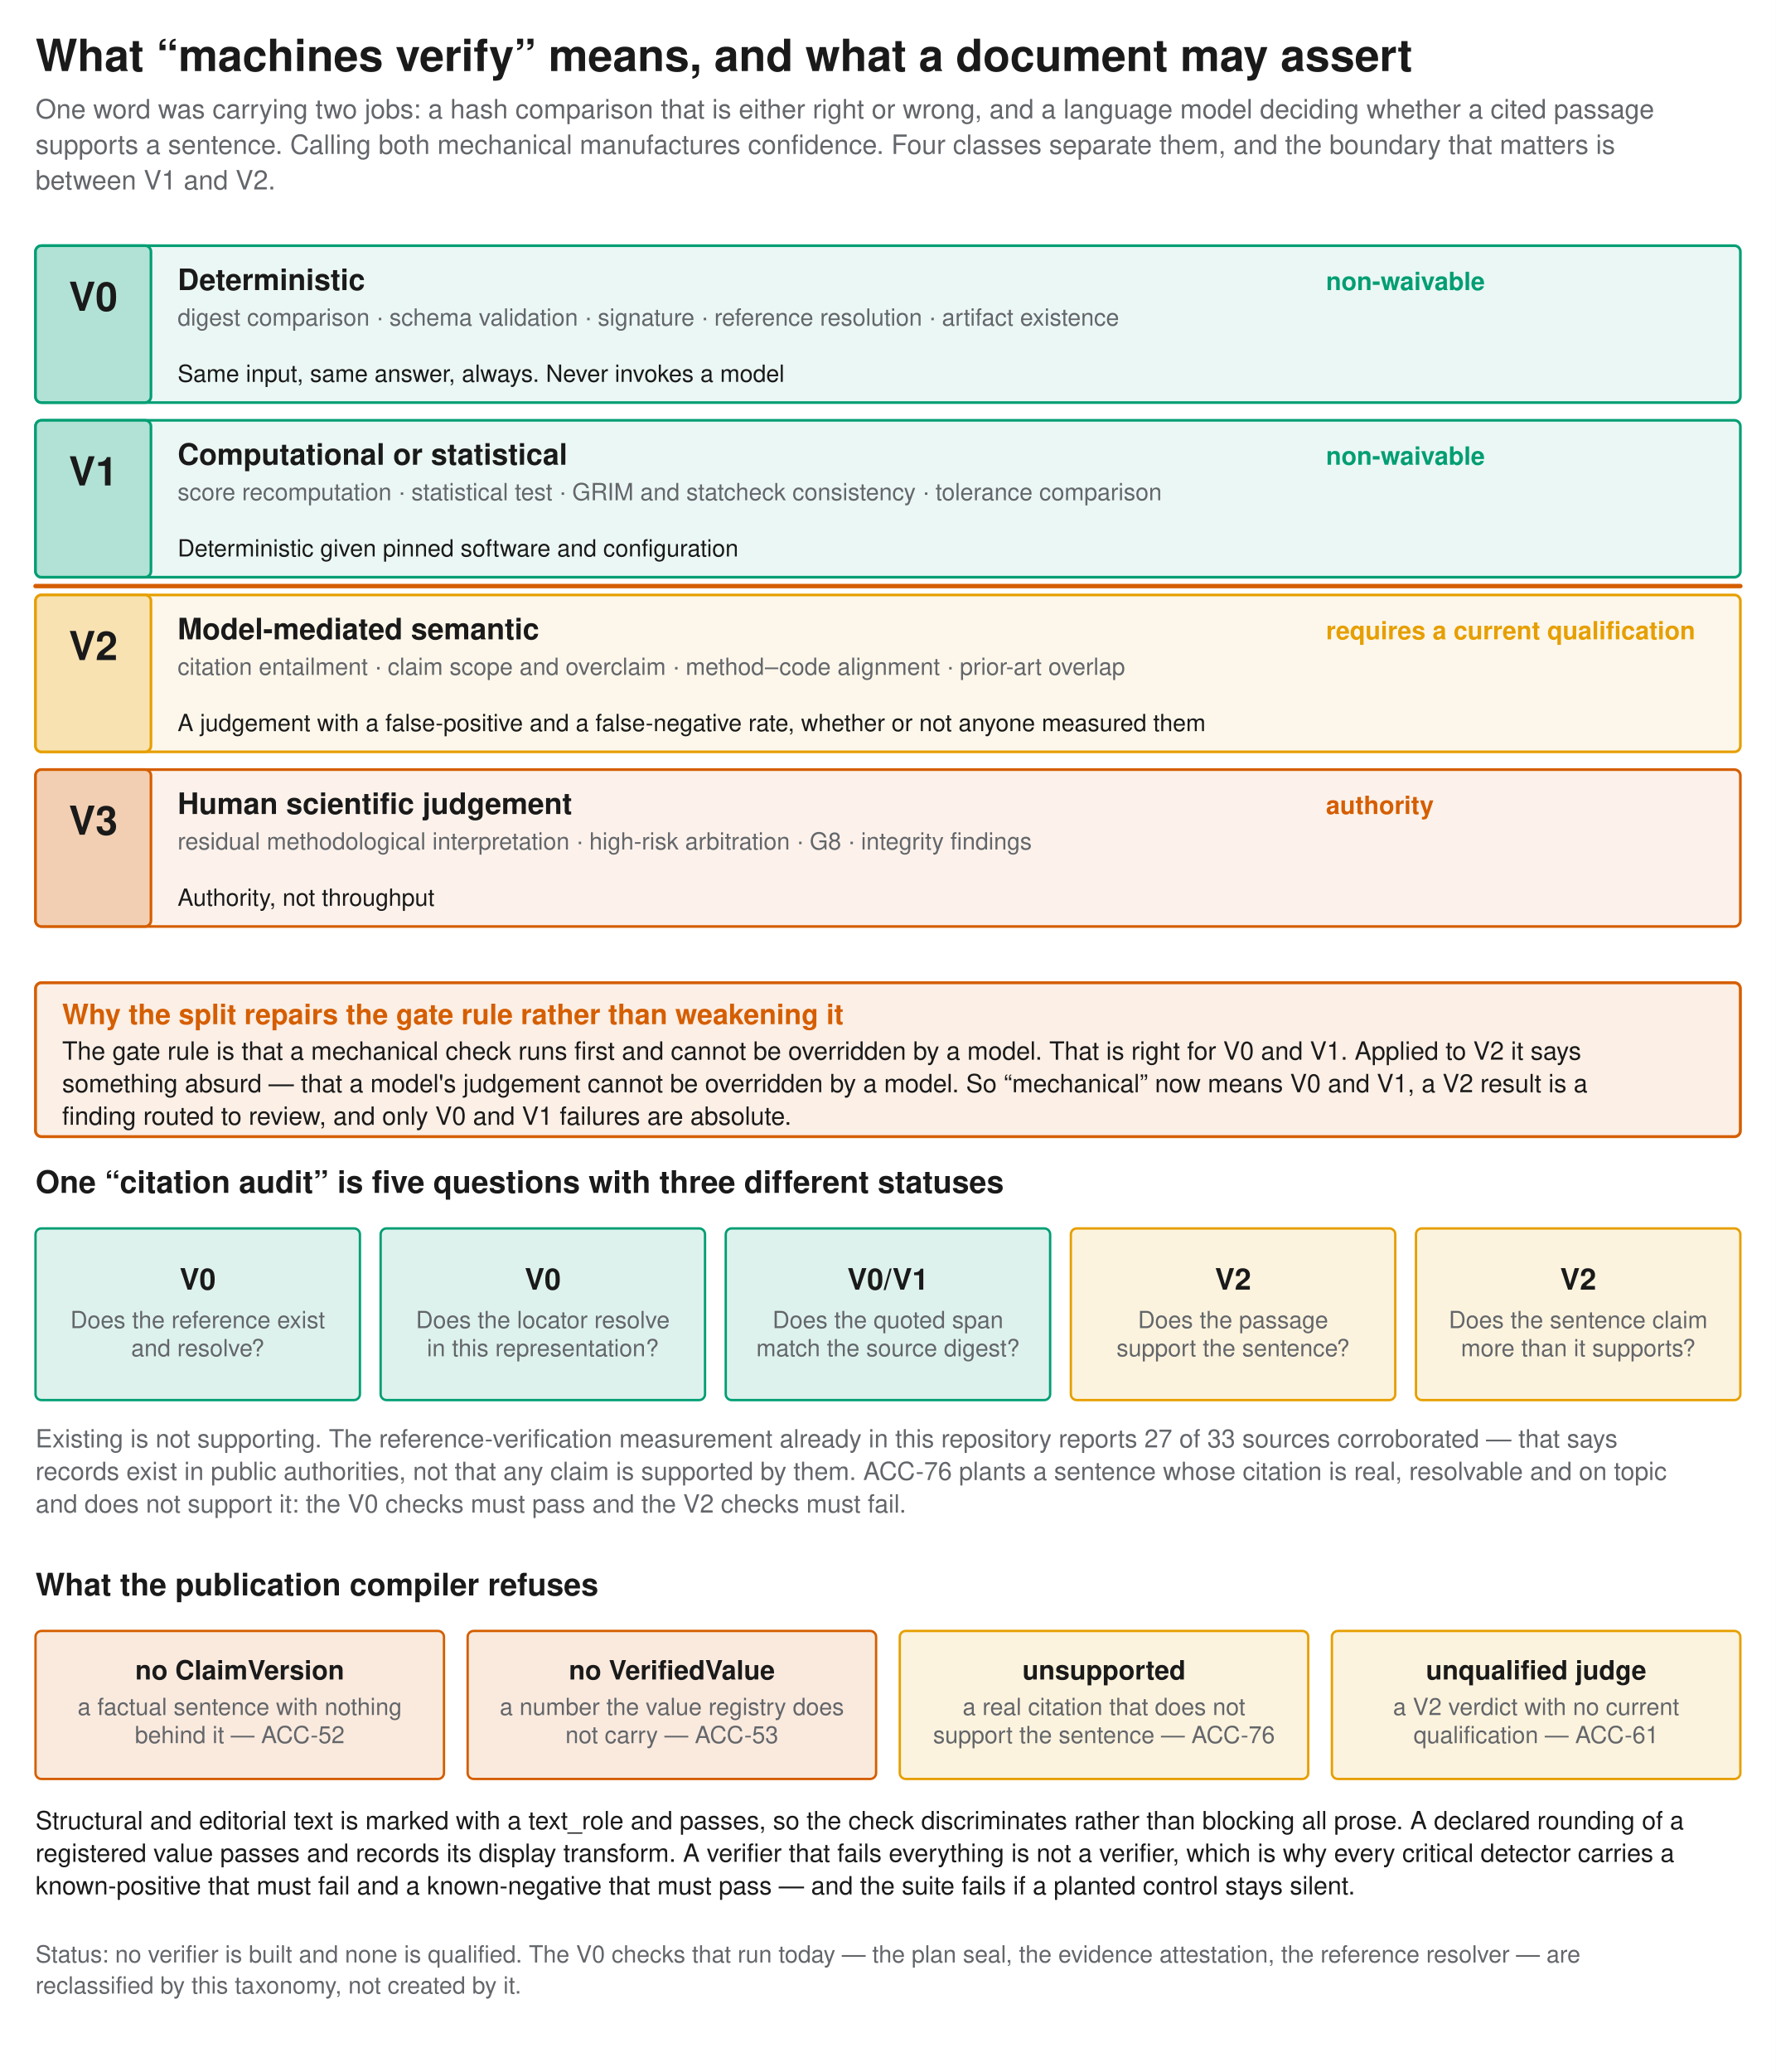
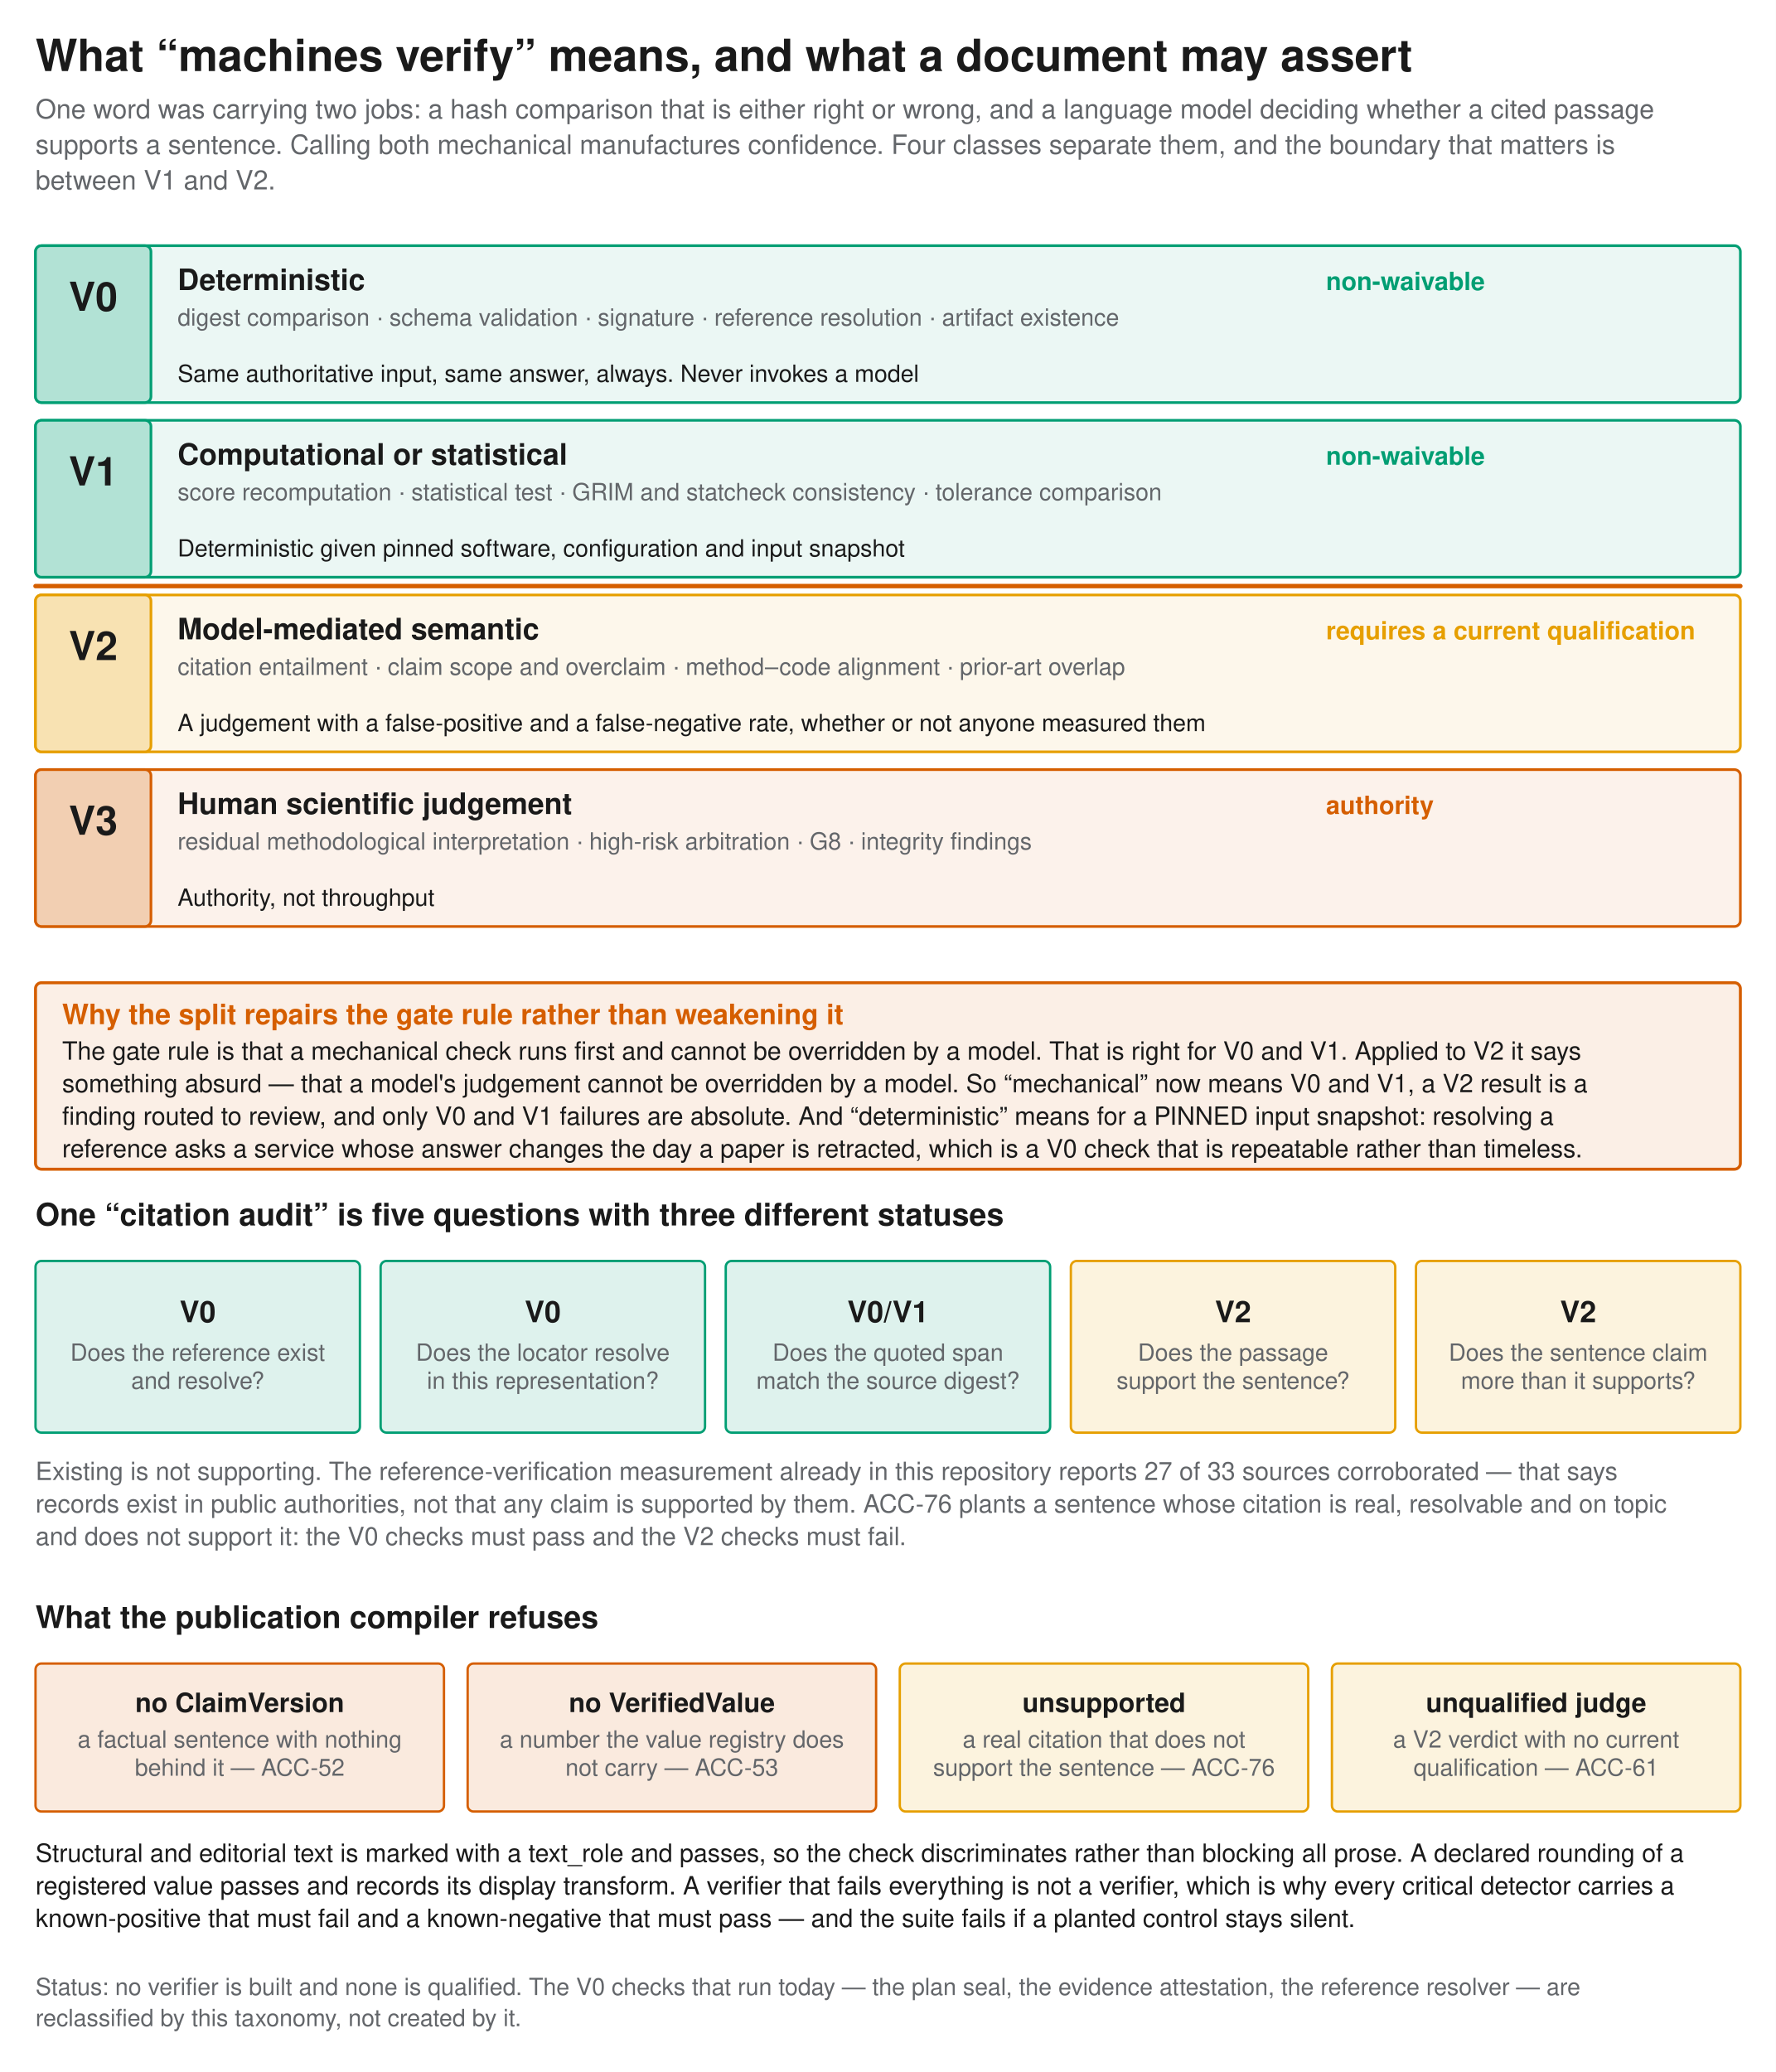
<svg xmlns="http://www.w3.org/2000/svg" viewBox="0 0 1200 1400" width="100%" role="img">
  <defs>
    <marker id="arrow" viewBox="0 0 10 10" refX="9" refY="5" markerWidth="7" markerHeight="7" orient="auto-start-reverse">
      <path d="M 0 1 L 9 5 L 0 9 z" fill="context-stroke" />
    </marker>
    <marker id="arrowsm" viewBox="0 0 10 10" refX="9" refY="5" markerWidth="5.5" markerHeight="5.5" orient="auto-start-reverse">
      <path d="M 0 1.5 L 9 5 L 0 8.5 z" fill="context-stroke" />
    </marker>
    <pattern id="hatch" width="7" height="7" patternTransform="rotate(45)" patternUnits="userSpaceOnUse">
      <line x1="0" y1="0" x2="0" y2="7" stroke="#C8C8C8" stroke-width="2.2" />
    </pattern>
  </defs>
  <rect width="1200" height="1400" fill="#FFFFFF" />
  <text x="24.0" y="48.0" font-family="Helvetica, Arial, 'Liberation Sans', 'DejaVu Sans', sans-serif" font-size="30" font-weight="700" font-style="normal" fill="#1A1A1A" text-anchor="start">What “machines verify” means, and what a document may assert</text>
  <text x="24.0" y="80.0" font-family="Helvetica, Arial, 'Liberation Sans', 'DejaVu Sans', sans-serif" font-size="18" font-weight="400" font-style="normal" fill="#63666A" text-anchor="start">One word was carrying two jobs: a hash comparison that is either right or wrong, and a language model deciding whether a cited passage</text>
  <text x="24.0" y="104.0" font-family="Helvetica, Arial, 'Liberation Sans', 'DejaVu Sans', sans-serif" font-size="18" font-weight="400" font-style="normal" fill="#63666A" text-anchor="start">supports a sentence. Calling both mechanical manufactures confidence. Four classes separate them, and the boundary that matters is</text>
  <text x="24.0" y="128.0" font-family="Helvetica, Arial, 'Liberation Sans', 'DejaVu Sans', sans-serif" font-size="18" font-weight="400" font-style="normal" fill="#63666A" text-anchor="start">between V1 and V2.</text>
  <rect x="24.0" y="166.0" width="1152.0" height="106.0" rx="4" fill="#ebf7f4" stroke="#009E73" stroke-width="1.8" />
  <rect x="24.0" y="166.0" width="78.0" height="106.0" rx="4" fill="#b2e2d5" stroke="#009E73" stroke-width="1.8" />
  <text x="63.0" y="210.0" font-family="Helvetica, Arial, 'Liberation Sans', 'DejaVu Sans', sans-serif" font-size="27" font-weight="700" font-style="normal" fill="#1A1A1A" text-anchor="middle">V0</text>
  <text x="120.0" y="196.0" font-family="Helvetica, Arial, 'Liberation Sans', 'DejaVu Sans', sans-serif" font-size="20" font-weight="700" font-style="normal" fill="#1A1A1A" text-anchor="start">Deterministic</text>
  <text x="120.0" y="220.0" font-family="Helvetica, Arial, 'Liberation Sans', 'DejaVu Sans', sans-serif" font-size="16" font-weight="400" font-style="normal" fill="#63666A" text-anchor="start">digest comparison · schema validation · signature · reference resolution · artifact existence</text>
-   <text x="120.0" y="258.0" font-family="Helvetica, Arial, 'Liberation Sans', 'DejaVu Sans', sans-serif" font-size="16" font-weight="400" font-style="normal" fill="#1A1A1A" text-anchor="start">Same input, same answer, always. Never invokes a model</text>
+   <text x="120.0" y="258.0" font-family="Helvetica, Arial, 'Liberation Sans', 'DejaVu Sans', sans-serif" font-size="16" font-weight="400" font-style="normal" fill="#1A1A1A" text-anchor="start">Same authoritative input, same answer, always. Never invokes a model</text>
  <text x="896.0" y="196.0" font-family="Helvetica, Arial, 'Liberation Sans', 'DejaVu Sans', sans-serif" font-size="17" font-weight="700" font-style="normal" fill="#009E73" text-anchor="start">non-waivable</text>
  <rect x="24.0" y="284.0" width="1152.0" height="106.0" rx="4" fill="#ebf7f4" stroke="#009E73" stroke-width="1.8" />
  <rect x="24.0" y="284.0" width="78.0" height="106.0" rx="4" fill="#b2e2d5" stroke="#009E73" stroke-width="1.8" />
  <text x="63.0" y="328.0" font-family="Helvetica, Arial, 'Liberation Sans', 'DejaVu Sans', sans-serif" font-size="27" font-weight="700" font-style="normal" fill="#1A1A1A" text-anchor="middle">V1</text>
  <text x="120.0" y="314.0" font-family="Helvetica, Arial, 'Liberation Sans', 'DejaVu Sans', sans-serif" font-size="20" font-weight="700" font-style="normal" fill="#1A1A1A" text-anchor="start">Computational or statistical</text>
  <text x="120.0" y="338.0" font-family="Helvetica, Arial, 'Liberation Sans', 'DejaVu Sans', sans-serif" font-size="16" font-weight="400" font-style="normal" fill="#63666A" text-anchor="start">score recomputation · statistical test · GRIM and statcheck consistency · tolerance comparison</text>
-   <text x="120.0" y="376.0" font-family="Helvetica, Arial, 'Liberation Sans', 'DejaVu Sans', sans-serif" font-size="16" font-weight="400" font-style="normal" fill="#1A1A1A" text-anchor="start">Deterministic given pinned software and configuration</text>
+   <text x="120.0" y="376.0" font-family="Helvetica, Arial, 'Liberation Sans', 'DejaVu Sans', sans-serif" font-size="16" font-weight="400" font-style="normal" fill="#1A1A1A" text-anchor="start">Deterministic given pinned software, configuration and input snapshot</text>
  <text x="896.0" y="314.0" font-family="Helvetica, Arial, 'Liberation Sans', 'DejaVu Sans', sans-serif" font-size="17" font-weight="700" font-style="normal" fill="#009E73" text-anchor="start">non-waivable</text>
  <path d="M 24 396 L 1176 396" fill="none" stroke="#D55E00" stroke-width="3.0" stroke-linecap="round" stroke-linejoin="round" />
  <text x="1176.0" y="416.0" font-family="Helvetica, Arial, 'Liberation Sans', 'DejaVu Sans', sans-serif" font-size="17" font-weight="700" font-style="normal" fill="#D55E00" text-anchor="end">certain  ·  above this line          has an error rate  ·  below it</text>
  <rect x="24.0" y="402.0" width="1152.0" height="106.0" rx="4" fill="#fdf7eb" stroke="#E69F00" stroke-width="1.8" />
  <rect x="24.0" y="402.0" width="78.0" height="106.0" rx="4" fill="#f8e2b2" stroke="#E69F00" stroke-width="1.8" />
  <text x="63.0" y="446.0" font-family="Helvetica, Arial, 'Liberation Sans', 'DejaVu Sans', sans-serif" font-size="27" font-weight="700" font-style="normal" fill="#1A1A1A" text-anchor="middle">V2</text>
  <text x="120.0" y="432.0" font-family="Helvetica, Arial, 'Liberation Sans', 'DejaVu Sans', sans-serif" font-size="20" font-weight="700" font-style="normal" fill="#1A1A1A" text-anchor="start">Model-mediated semantic</text>
  <text x="120.0" y="456.0" font-family="Helvetica, Arial, 'Liberation Sans', 'DejaVu Sans', sans-serif" font-size="16" font-weight="400" font-style="normal" fill="#63666A" text-anchor="start">citation entailment · claim scope and overclaim · method–code alignment · prior-art overlap</text>
  <text x="120.0" y="494.0" font-family="Helvetica, Arial, 'Liberation Sans', 'DejaVu Sans', sans-serif" font-size="16" font-weight="400" font-style="normal" fill="#1A1A1A" text-anchor="start">A judgement with a false-positive and a false-negative rate, whether or not anyone measured them</text>
  <text x="896.0" y="432.0" font-family="Helvetica, Arial, 'Liberation Sans', 'DejaVu Sans', sans-serif" font-size="17" font-weight="700" font-style="normal" fill="#E69F00" text-anchor="start">requires a current qualification</text>
  <rect x="24.0" y="520.0" width="1152.0" height="106.0" rx="4" fill="#fcf2eb" stroke="#D55E00" stroke-width="1.8" />
  <rect x="24.0" y="520.0" width="78.0" height="106.0" rx="4" fill="#f2cfb2" stroke="#D55E00" stroke-width="1.8" />
  <text x="63.0" y="564.0" font-family="Helvetica, Arial, 'Liberation Sans', 'DejaVu Sans', sans-serif" font-size="27" font-weight="700" font-style="normal" fill="#1A1A1A" text-anchor="middle">V3</text>
  <text x="120.0" y="550.0" font-family="Helvetica, Arial, 'Liberation Sans', 'DejaVu Sans', sans-serif" font-size="20" font-weight="700" font-style="normal" fill="#1A1A1A" text-anchor="start">Human scientific judgement</text>
  <text x="120.0" y="574.0" font-family="Helvetica, Arial, 'Liberation Sans', 'DejaVu Sans', sans-serif" font-size="16" font-weight="400" font-style="normal" fill="#63666A" text-anchor="start">residual methodological interpretation · high-risk arbitration · G8 · integrity findings</text>
  <text x="120.0" y="612.0" font-family="Helvetica, Arial, 'Liberation Sans', 'DejaVu Sans', sans-serif" font-size="16" font-weight="400" font-style="normal" fill="#1A1A1A" text-anchor="start">Authority, not throughput</text>
  <text x="896.0" y="550.0" font-family="Helvetica, Arial, 'Liberation Sans', 'DejaVu Sans', sans-serif" font-size="17" font-weight="700" font-style="normal" fill="#D55E00" text-anchor="start">authority</text>
-   <rect x="24.0" y="664.0" width="1152.0" height="104.0" rx="4" fill="#fbefe6" stroke="#D55E00" stroke-width="2.0" />
+   <rect x="24.0" y="664.0" width="1152.0" height="126.0" rx="4" fill="#fbefe6" stroke="#D55E00" stroke-width="2.0" />
  <text x="42.0" y="692.0" font-family="Helvetica, Arial, 'Liberation Sans', 'DejaVu Sans', sans-serif" font-size="19" font-weight="700" font-style="normal" fill="#D55E00" text-anchor="start">Why the split repairs the gate rule rather than weakening it</text>
  <text x="42.0" y="716.0" font-family="Helvetica, Arial, 'Liberation Sans', 'DejaVu Sans', sans-serif" font-size="17" font-weight="400" font-style="normal" fill="#1A1A1A" text-anchor="start">The gate rule is that a mechanical check runs first and cannot be overridden by a model. That is right for V0 and V1. Applied to V2 it says</text>
  <text x="42.0" y="738.0" font-family="Helvetica, Arial, 'Liberation Sans', 'DejaVu Sans', sans-serif" font-size="17" font-weight="400" font-style="normal" fill="#1A1A1A" text-anchor="start">something absurd — that a model's judgement cannot be overridden by a model. So “mechanical” now means V0 and V1, a V2 result is a</text>
-   <text x="42.0" y="760.0" font-family="Helvetica, Arial, 'Liberation Sans', 'DejaVu Sans', sans-serif" font-size="17" font-weight="400" font-style="normal" fill="#1A1A1A" text-anchor="start">finding routed to review, and only V0 and V1 failures are absolute.</text>
-   <text x="24.0" y="806.0" font-family="Helvetica, Arial, 'Liberation Sans', 'DejaVu Sans', sans-serif" font-size="21" font-weight="700" font-style="normal" fill="#1A1A1A" text-anchor="start">One “citation audit” is five questions with three different statuses</text>
-   <rect x="24.0" y="830.0" width="219.2" height="116.0" rx="4" fill="#def2ed" stroke="#009E73" stroke-width="1.6" />
-   <text x="133.6" y="871.4" font-family="Helvetica, Arial, 'Liberation Sans', 'DejaVu Sans', sans-serif" font-size="20" font-weight="600" font-style="normal" fill="#1A1A1A" text-anchor="middle">V0</text>
-   <text x="133.6" y="897.4" font-family="Helvetica, Arial, 'Liberation Sans', 'DejaVu Sans', sans-serif" font-size="16" font-weight="400" font-style="normal" fill="#63666A" text-anchor="middle">Does the reference exist</text>
-   <text x="133.6" y="916.4" font-family="Helvetica, Arial, 'Liberation Sans', 'DejaVu Sans', sans-serif" font-size="16" font-weight="400" font-style="normal" fill="#63666A" text-anchor="middle">and resolve?</text>
-   <rect x="257.2" y="830.0" width="219.2" height="116.0" rx="4" fill="#def2ed" stroke="#009E73" stroke-width="1.6" />
-   <text x="366.8" y="871.4" font-family="Helvetica, Arial, 'Liberation Sans', 'DejaVu Sans', sans-serif" font-size="20" font-weight="600" font-style="normal" fill="#1A1A1A" text-anchor="middle">V0</text>
-   <text x="366.8" y="897.4" font-family="Helvetica, Arial, 'Liberation Sans', 'DejaVu Sans', sans-serif" font-size="16" font-weight="400" font-style="normal" fill="#63666A" text-anchor="middle">Does the locator resolve</text>
-   <text x="366.8" y="916.4" font-family="Helvetica, Arial, 'Liberation Sans', 'DejaVu Sans', sans-serif" font-size="16" font-weight="400" font-style="normal" fill="#63666A" text-anchor="middle">in this representation?</text>
-   <rect x="490.4" y="830.0" width="219.2" height="116.0" rx="4" fill="#def2ed" stroke="#009E73" stroke-width="1.6" />
-   <text x="600.0" y="871.4" font-family="Helvetica, Arial, 'Liberation Sans', 'DejaVu Sans', sans-serif" font-size="20" font-weight="600" font-style="normal" fill="#1A1A1A" text-anchor="middle">V0/V1</text>
-   <text x="600.0" y="897.4" font-family="Helvetica, Arial, 'Liberation Sans', 'DejaVu Sans', sans-serif" font-size="16" font-weight="400" font-style="normal" fill="#63666A" text-anchor="middle">Does the quoted span</text>
-   <text x="600.0" y="916.4" font-family="Helvetica, Arial, 'Liberation Sans', 'DejaVu Sans', sans-serif" font-size="16" font-weight="400" font-style="normal" fill="#63666A" text-anchor="middle">match the source digest?</text>
-   <rect x="723.6" y="830.0" width="219.2" height="116.0" rx="4" fill="#fcf3de" stroke="#E69F00" stroke-width="1.6" />
-   <text x="833.2" y="871.4" font-family="Helvetica, Arial, 'Liberation Sans', 'DejaVu Sans', sans-serif" font-size="20" font-weight="600" font-style="normal" fill="#1A1A1A" text-anchor="middle">V2</text>
-   <text x="833.2" y="897.4" font-family="Helvetica, Arial, 'Liberation Sans', 'DejaVu Sans', sans-serif" font-size="16" font-weight="400" font-style="normal" fill="#63666A" text-anchor="middle">Does the passage</text>
-   <text x="833.2" y="916.4" font-family="Helvetica, Arial, 'Liberation Sans', 'DejaVu Sans', sans-serif" font-size="16" font-weight="400" font-style="normal" fill="#63666A" text-anchor="middle">support the sentence?</text>
-   <rect x="956.8" y="830.0" width="219.2" height="116.0" rx="4" fill="#fcf3de" stroke="#E69F00" stroke-width="1.6" />
-   <text x="1066.4" y="871.4" font-family="Helvetica, Arial, 'Liberation Sans', 'DejaVu Sans', sans-serif" font-size="20" font-weight="600" font-style="normal" fill="#1A1A1A" text-anchor="middle">V2</text>
-   <text x="1066.4" y="897.4" font-family="Helvetica, Arial, 'Liberation Sans', 'DejaVu Sans', sans-serif" font-size="16" font-weight="400" font-style="normal" fill="#63666A" text-anchor="middle">Does the sentence claim</text>
-   <text x="1066.4" y="916.4" font-family="Helvetica, Arial, 'Liberation Sans', 'DejaVu Sans', sans-serif" font-size="16" font-weight="400" font-style="normal" fill="#63666A" text-anchor="middle">more than it supports?</text>
-   <text x="24.0" y="978.0" font-family="Helvetica, Arial, 'Liberation Sans', 'DejaVu Sans', sans-serif" font-size="17" font-weight="400" font-style="normal" fill="#63666A" text-anchor="start">Existing is not supporting. The reference-verification measurement already in this repository reports 27 of 33 sources corroborated — that says</text>
-   <text x="24.0" y="1000.0" font-family="Helvetica, Arial, 'Liberation Sans', 'DejaVu Sans', sans-serif" font-size="17" font-weight="400" font-style="normal" fill="#63666A" text-anchor="start">records exist in public authorities, not that any claim is supported by them. ACC-76 plants a sentence whose citation is real, resolvable and on topic</text>
-   <text x="24.0" y="1022.0" font-family="Helvetica, Arial, 'Liberation Sans', 'DejaVu Sans', sans-serif" font-size="17" font-weight="400" font-style="normal" fill="#63666A" text-anchor="start">and does not support it: the V0 checks must pass and the V2 checks must fail.</text>
-   <text x="24.0" y="1078.0" font-family="Helvetica, Arial, 'Liberation Sans', 'DejaVu Sans', sans-serif" font-size="21" font-weight="700" font-style="normal" fill="#1A1A1A" text-anchor="start">What the publication compiler refuses</text>
-   <rect x="24.0" y="1102.0" width="276.0" height="100.0" rx="4" fill="#faeade" stroke="#D55E00" stroke-width="1.6" />
-   <text x="162.0" y="1134.8" font-family="Helvetica, Arial, 'Liberation Sans', 'DejaVu Sans', sans-serif" font-size="18" font-weight="600" font-style="normal" fill="#1A1A1A" text-anchor="middle">no ClaimVersion</text>
-   <text x="162.0" y="1158.8" font-family="Helvetica, Arial, 'Liberation Sans', 'DejaVu Sans', sans-serif" font-size="16" font-weight="400" font-style="normal" fill="#63666A" text-anchor="middle">a factual sentence with nothing</text>
-   <text x="162.0" y="1177.8" font-family="Helvetica, Arial, 'Liberation Sans', 'DejaVu Sans', sans-serif" font-size="16" font-weight="400" font-style="normal" fill="#63666A" text-anchor="middle">behind it — ACC-52</text>
-   <rect x="316.0" y="1102.0" width="276.0" height="100.0" rx="4" fill="#faeade" stroke="#D55E00" stroke-width="1.6" />
-   <text x="454.0" y="1134.8" font-family="Helvetica, Arial, 'Liberation Sans', 'DejaVu Sans', sans-serif" font-size="18" font-weight="600" font-style="normal" fill="#1A1A1A" text-anchor="middle">no VerifiedValue</text>
-   <text x="454.0" y="1158.8" font-family="Helvetica, Arial, 'Liberation Sans', 'DejaVu Sans', sans-serif" font-size="16" font-weight="400" font-style="normal" fill="#63666A" text-anchor="middle">a number the value registry does</text>
-   <text x="454.0" y="1177.8" font-family="Helvetica, Arial, 'Liberation Sans', 'DejaVu Sans', sans-serif" font-size="16" font-weight="400" font-style="normal" fill="#63666A" text-anchor="middle">not carry — ACC-53</text>
-   <rect x="608.0" y="1102.0" width="276.0" height="100.0" rx="4" fill="#fcf3de" stroke="#E69F00" stroke-width="1.6" />
-   <text x="746.0" y="1134.8" font-family="Helvetica, Arial, 'Liberation Sans', 'DejaVu Sans', sans-serif" font-size="18" font-weight="600" font-style="normal" fill="#1A1A1A" text-anchor="middle">unsupported</text>
-   <text x="746.0" y="1158.8" font-family="Helvetica, Arial, 'Liberation Sans', 'DejaVu Sans', sans-serif" font-size="16" font-weight="400" font-style="normal" fill="#63666A" text-anchor="middle">a real citation that does not</text>
-   <text x="746.0" y="1177.8" font-family="Helvetica, Arial, 'Liberation Sans', 'DejaVu Sans', sans-serif" font-size="16" font-weight="400" font-style="normal" fill="#63666A" text-anchor="middle">support the sentence — ACC-76</text>
-   <rect x="900.0" y="1102.0" width="276.0" height="100.0" rx="4" fill="#fcf3de" stroke="#E69F00" stroke-width="1.6" />
-   <text x="1038.0" y="1134.8" font-family="Helvetica, Arial, 'Liberation Sans', 'DejaVu Sans', sans-serif" font-size="18" font-weight="600" font-style="normal" fill="#1A1A1A" text-anchor="middle">unqualified judge</text>
-   <text x="1038.0" y="1158.8" font-family="Helvetica, Arial, 'Liberation Sans', 'DejaVu Sans', sans-serif" font-size="16" font-weight="400" font-style="normal" fill="#63666A" text-anchor="middle">a V2 verdict with no current</text>
-   <text x="1038.0" y="1177.8" font-family="Helvetica, Arial, 'Liberation Sans', 'DejaVu Sans', sans-serif" font-size="16" font-weight="400" font-style="normal" fill="#63666A" text-anchor="middle">qualification — ACC-61</text>
-   <text x="24.0" y="1236.0" font-family="Helvetica, Arial, 'Liberation Sans', 'DejaVu Sans', sans-serif" font-size="17" font-weight="400" font-style="normal" fill="#1A1A1A" text-anchor="start">Structural and editorial text is marked with a text_role and passes, so the check discriminates rather than blocking all prose. A declared rounding of a</text>
-   <text x="24.0" y="1258.0" font-family="Helvetica, Arial, 'Liberation Sans', 'DejaVu Sans', sans-serif" font-size="17" font-weight="400" font-style="normal" fill="#1A1A1A" text-anchor="start">registered value passes and records its display transform. A verifier that fails everything is not a verifier, which is why every critical detector carries a</text>
-   <text x="24.0" y="1280.0" font-family="Helvetica, Arial, 'Liberation Sans', 'DejaVu Sans', sans-serif" font-size="17" font-weight="400" font-style="normal" fill="#1A1A1A" text-anchor="start">known-positive that must fail and a known-negative that must pass — and the suite fails if a planted control stays silent.</text>
-   <text x="24.0" y="1326.0" font-family="Helvetica, Arial, 'Liberation Sans', 'DejaVu Sans', sans-serif" font-size="16" font-weight="400" font-style="normal" fill="#63666A" text-anchor="start">Status: no verifier is built and none is qualified. The V0 checks that run today — the plan seal, the evidence attestation, the reference resolver — are</text>
-   <text x="24.0" y="1347.0" font-family="Helvetica, Arial, 'Liberation Sans', 'DejaVu Sans', sans-serif" font-size="16" font-weight="400" font-style="normal" fill="#63666A" text-anchor="start">reclassified by this taxonomy, not created by it.</text>
+   <text x="42.0" y="760.0" font-family="Helvetica, Arial, 'Liberation Sans', 'DejaVu Sans', sans-serif" font-size="17" font-weight="400" font-style="normal" fill="#1A1A1A" text-anchor="start">finding routed to review, and only V0 and V1 failures are absolute. And “deterministic” means for a PINNED input snapshot: resolving a</text>
+   <text x="42.0" y="782.0" font-family="Helvetica, Arial, 'Liberation Sans', 'DejaVu Sans', sans-serif" font-size="17" font-weight="400" font-style="normal" fill="#1A1A1A" text-anchor="start">reference asks a service whose answer changes the day a paper is retracted, which is a V0 check that is repeatable rather than timeless.</text>
+   <text x="24.0" y="828.0" font-family="Helvetica, Arial, 'Liberation Sans', 'DejaVu Sans', sans-serif" font-size="21" font-weight="700" font-style="normal" fill="#1A1A1A" text-anchor="start">One “citation audit” is five questions with three different statuses</text>
+   <rect x="24.0" y="852.0" width="219.2" height="116.0" rx="4" fill="#def2ed" stroke="#009E73" stroke-width="1.6" />
+   <text x="133.6" y="893.4" font-family="Helvetica, Arial, 'Liberation Sans', 'DejaVu Sans', sans-serif" font-size="20" font-weight="600" font-style="normal" fill="#1A1A1A" text-anchor="middle">V0</text>
+   <text x="133.6" y="919.4" font-family="Helvetica, Arial, 'Liberation Sans', 'DejaVu Sans', sans-serif" font-size="16" font-weight="400" font-style="normal" fill="#63666A" text-anchor="middle">Does the reference exist</text>
+   <text x="133.6" y="938.4" font-family="Helvetica, Arial, 'Liberation Sans', 'DejaVu Sans', sans-serif" font-size="16" font-weight="400" font-style="normal" fill="#63666A" text-anchor="middle">and resolve?</text>
+   <rect x="257.2" y="852.0" width="219.2" height="116.0" rx="4" fill="#def2ed" stroke="#009E73" stroke-width="1.6" />
+   <text x="366.8" y="893.4" font-family="Helvetica, Arial, 'Liberation Sans', 'DejaVu Sans', sans-serif" font-size="20" font-weight="600" font-style="normal" fill="#1A1A1A" text-anchor="middle">V0</text>
+   <text x="366.8" y="919.4" font-family="Helvetica, Arial, 'Liberation Sans', 'DejaVu Sans', sans-serif" font-size="16" font-weight="400" font-style="normal" fill="#63666A" text-anchor="middle">Does the locator resolve</text>
+   <text x="366.8" y="938.4" font-family="Helvetica, Arial, 'Liberation Sans', 'DejaVu Sans', sans-serif" font-size="16" font-weight="400" font-style="normal" fill="#63666A" text-anchor="middle">in this representation?</text>
+   <rect x="490.4" y="852.0" width="219.2" height="116.0" rx="4" fill="#def2ed" stroke="#009E73" stroke-width="1.6" />
+   <text x="600.0" y="893.4" font-family="Helvetica, Arial, 'Liberation Sans', 'DejaVu Sans', sans-serif" font-size="20" font-weight="600" font-style="normal" fill="#1A1A1A" text-anchor="middle">V0/V1</text>
+   <text x="600.0" y="919.4" font-family="Helvetica, Arial, 'Liberation Sans', 'DejaVu Sans', sans-serif" font-size="16" font-weight="400" font-style="normal" fill="#63666A" text-anchor="middle">Does the quoted span</text>
+   <text x="600.0" y="938.4" font-family="Helvetica, Arial, 'Liberation Sans', 'DejaVu Sans', sans-serif" font-size="16" font-weight="400" font-style="normal" fill="#63666A" text-anchor="middle">match the source digest?</text>
+   <rect x="723.6" y="852.0" width="219.2" height="116.0" rx="4" fill="#fcf3de" stroke="#E69F00" stroke-width="1.6" />
+   <text x="833.2" y="893.4" font-family="Helvetica, Arial, 'Liberation Sans', 'DejaVu Sans', sans-serif" font-size="20" font-weight="600" font-style="normal" fill="#1A1A1A" text-anchor="middle">V2</text>
+   <text x="833.2" y="919.4" font-family="Helvetica, Arial, 'Liberation Sans', 'DejaVu Sans', sans-serif" font-size="16" font-weight="400" font-style="normal" fill="#63666A" text-anchor="middle">Does the passage</text>
+   <text x="833.2" y="938.4" font-family="Helvetica, Arial, 'Liberation Sans', 'DejaVu Sans', sans-serif" font-size="16" font-weight="400" font-style="normal" fill="#63666A" text-anchor="middle">support the sentence?</text>
+   <rect x="956.8" y="852.0" width="219.2" height="116.0" rx="4" fill="#fcf3de" stroke="#E69F00" stroke-width="1.6" />
+   <text x="1066.4" y="893.4" font-family="Helvetica, Arial, 'Liberation Sans', 'DejaVu Sans', sans-serif" font-size="20" font-weight="600" font-style="normal" fill="#1A1A1A" text-anchor="middle">V2</text>
+   <text x="1066.4" y="919.4" font-family="Helvetica, Arial, 'Liberation Sans', 'DejaVu Sans', sans-serif" font-size="16" font-weight="400" font-style="normal" fill="#63666A" text-anchor="middle">Does the sentence claim</text>
+   <text x="1066.4" y="938.4" font-family="Helvetica, Arial, 'Liberation Sans', 'DejaVu Sans', sans-serif" font-size="16" font-weight="400" font-style="normal" fill="#63666A" text-anchor="middle">more than it supports?</text>
+   <text x="24.0" y="1000.0" font-family="Helvetica, Arial, 'Liberation Sans', 'DejaVu Sans', sans-serif" font-size="17" font-weight="400" font-style="normal" fill="#63666A" text-anchor="start">Existing is not supporting. The reference-verification measurement already in this repository reports 27 of 33 sources corroborated — that says</text>
+   <text x="24.0" y="1022.0" font-family="Helvetica, Arial, 'Liberation Sans', 'DejaVu Sans', sans-serif" font-size="17" font-weight="400" font-style="normal" fill="#63666A" text-anchor="start">records exist in public authorities, not that any claim is supported by them. ACC-76 plants a sentence whose citation is real, resolvable and on topic</text>
+   <text x="24.0" y="1044.0" font-family="Helvetica, Arial, 'Liberation Sans', 'DejaVu Sans', sans-serif" font-size="17" font-weight="400" font-style="normal" fill="#63666A" text-anchor="start">and does not support it: the V0 checks must pass and the V2 checks must fail.</text>
+   <text x="24.0" y="1100.0" font-family="Helvetica, Arial, 'Liberation Sans', 'DejaVu Sans', sans-serif" font-size="21" font-weight="700" font-style="normal" fill="#1A1A1A" text-anchor="start">What the publication compiler refuses</text>
+   <rect x="24.0" y="1124.0" width="276.0" height="100.0" rx="4" fill="#faeade" stroke="#D55E00" stroke-width="1.6" />
+   <text x="162.0" y="1156.8" font-family="Helvetica, Arial, 'Liberation Sans', 'DejaVu Sans', sans-serif" font-size="18" font-weight="600" font-style="normal" fill="#1A1A1A" text-anchor="middle">no ClaimVersion</text>
+   <text x="162.0" y="1180.8" font-family="Helvetica, Arial, 'Liberation Sans', 'DejaVu Sans', sans-serif" font-size="16" font-weight="400" font-style="normal" fill="#63666A" text-anchor="middle">a factual sentence with nothing</text>
+   <text x="162.0" y="1199.8" font-family="Helvetica, Arial, 'Liberation Sans', 'DejaVu Sans', sans-serif" font-size="16" font-weight="400" font-style="normal" fill="#63666A" text-anchor="middle">behind it — ACC-52</text>
+   <rect x="316.0" y="1124.0" width="276.0" height="100.0" rx="4" fill="#faeade" stroke="#D55E00" stroke-width="1.6" />
+   <text x="454.0" y="1156.8" font-family="Helvetica, Arial, 'Liberation Sans', 'DejaVu Sans', sans-serif" font-size="18" font-weight="600" font-style="normal" fill="#1A1A1A" text-anchor="middle">no VerifiedValue</text>
+   <text x="454.0" y="1180.8" font-family="Helvetica, Arial, 'Liberation Sans', 'DejaVu Sans', sans-serif" font-size="16" font-weight="400" font-style="normal" fill="#63666A" text-anchor="middle">a number the value registry does</text>
+   <text x="454.0" y="1199.8" font-family="Helvetica, Arial, 'Liberation Sans', 'DejaVu Sans', sans-serif" font-size="16" font-weight="400" font-style="normal" fill="#63666A" text-anchor="middle">not carry — ACC-53</text>
+   <rect x="608.0" y="1124.0" width="276.0" height="100.0" rx="4" fill="#fcf3de" stroke="#E69F00" stroke-width="1.6" />
+   <text x="746.0" y="1156.8" font-family="Helvetica, Arial, 'Liberation Sans', 'DejaVu Sans', sans-serif" font-size="18" font-weight="600" font-style="normal" fill="#1A1A1A" text-anchor="middle">unsupported</text>
+   <text x="746.0" y="1180.8" font-family="Helvetica, Arial, 'Liberation Sans', 'DejaVu Sans', sans-serif" font-size="16" font-weight="400" font-style="normal" fill="#63666A" text-anchor="middle">a real citation that does not</text>
+   <text x="746.0" y="1199.8" font-family="Helvetica, Arial, 'Liberation Sans', 'DejaVu Sans', sans-serif" font-size="16" font-weight="400" font-style="normal" fill="#63666A" text-anchor="middle">support the sentence — ACC-76</text>
+   <rect x="900.0" y="1124.0" width="276.0" height="100.0" rx="4" fill="#fcf3de" stroke="#E69F00" stroke-width="1.6" />
+   <text x="1038.0" y="1156.8" font-family="Helvetica, Arial, 'Liberation Sans', 'DejaVu Sans', sans-serif" font-size="18" font-weight="600" font-style="normal" fill="#1A1A1A" text-anchor="middle">unqualified judge</text>
+   <text x="1038.0" y="1180.8" font-family="Helvetica, Arial, 'Liberation Sans', 'DejaVu Sans', sans-serif" font-size="16" font-weight="400" font-style="normal" fill="#63666A" text-anchor="middle">a V2 verdict with no current</text>
+   <text x="1038.0" y="1199.8" font-family="Helvetica, Arial, 'Liberation Sans', 'DejaVu Sans', sans-serif" font-size="16" font-weight="400" font-style="normal" fill="#63666A" text-anchor="middle">qualification — ACC-61</text>
+   <text x="24.0" y="1258.0" font-family="Helvetica, Arial, 'Liberation Sans', 'DejaVu Sans', sans-serif" font-size="17" font-weight="400" font-style="normal" fill="#1A1A1A" text-anchor="start">Structural and editorial text is marked with a text_role and passes, so the check discriminates rather than blocking all prose. A declared rounding of a</text>
+   <text x="24.0" y="1280.0" font-family="Helvetica, Arial, 'Liberation Sans', 'DejaVu Sans', sans-serif" font-size="17" font-weight="400" font-style="normal" fill="#1A1A1A" text-anchor="start">registered value passes and records its display transform. A verifier that fails everything is not a verifier, which is why every critical detector carries a</text>
+   <text x="24.0" y="1302.0" font-family="Helvetica, Arial, 'Liberation Sans', 'DejaVu Sans', sans-serif" font-size="17" font-weight="400" font-style="normal" fill="#1A1A1A" text-anchor="start">known-positive that must fail and a known-negative that must pass — and the suite fails if a planted control stays silent.</text>
+   <text x="24.0" y="1348.0" font-family="Helvetica, Arial, 'Liberation Sans', 'DejaVu Sans', sans-serif" font-size="16" font-weight="400" font-style="normal" fill="#63666A" text-anchor="start">Status: no verifier is built and none is qualified. The V0 checks that run today — the plan seal, the evidence attestation, the reference resolver — are</text>
+   <text x="24.0" y="1369.0" font-family="Helvetica, Arial, 'Liberation Sans', 'DejaVu Sans', sans-serif" font-size="16" font-weight="400" font-style="normal" fill="#63666A" text-anchor="start">reclassified by this taxonomy, not created by it.</text>
</svg>
